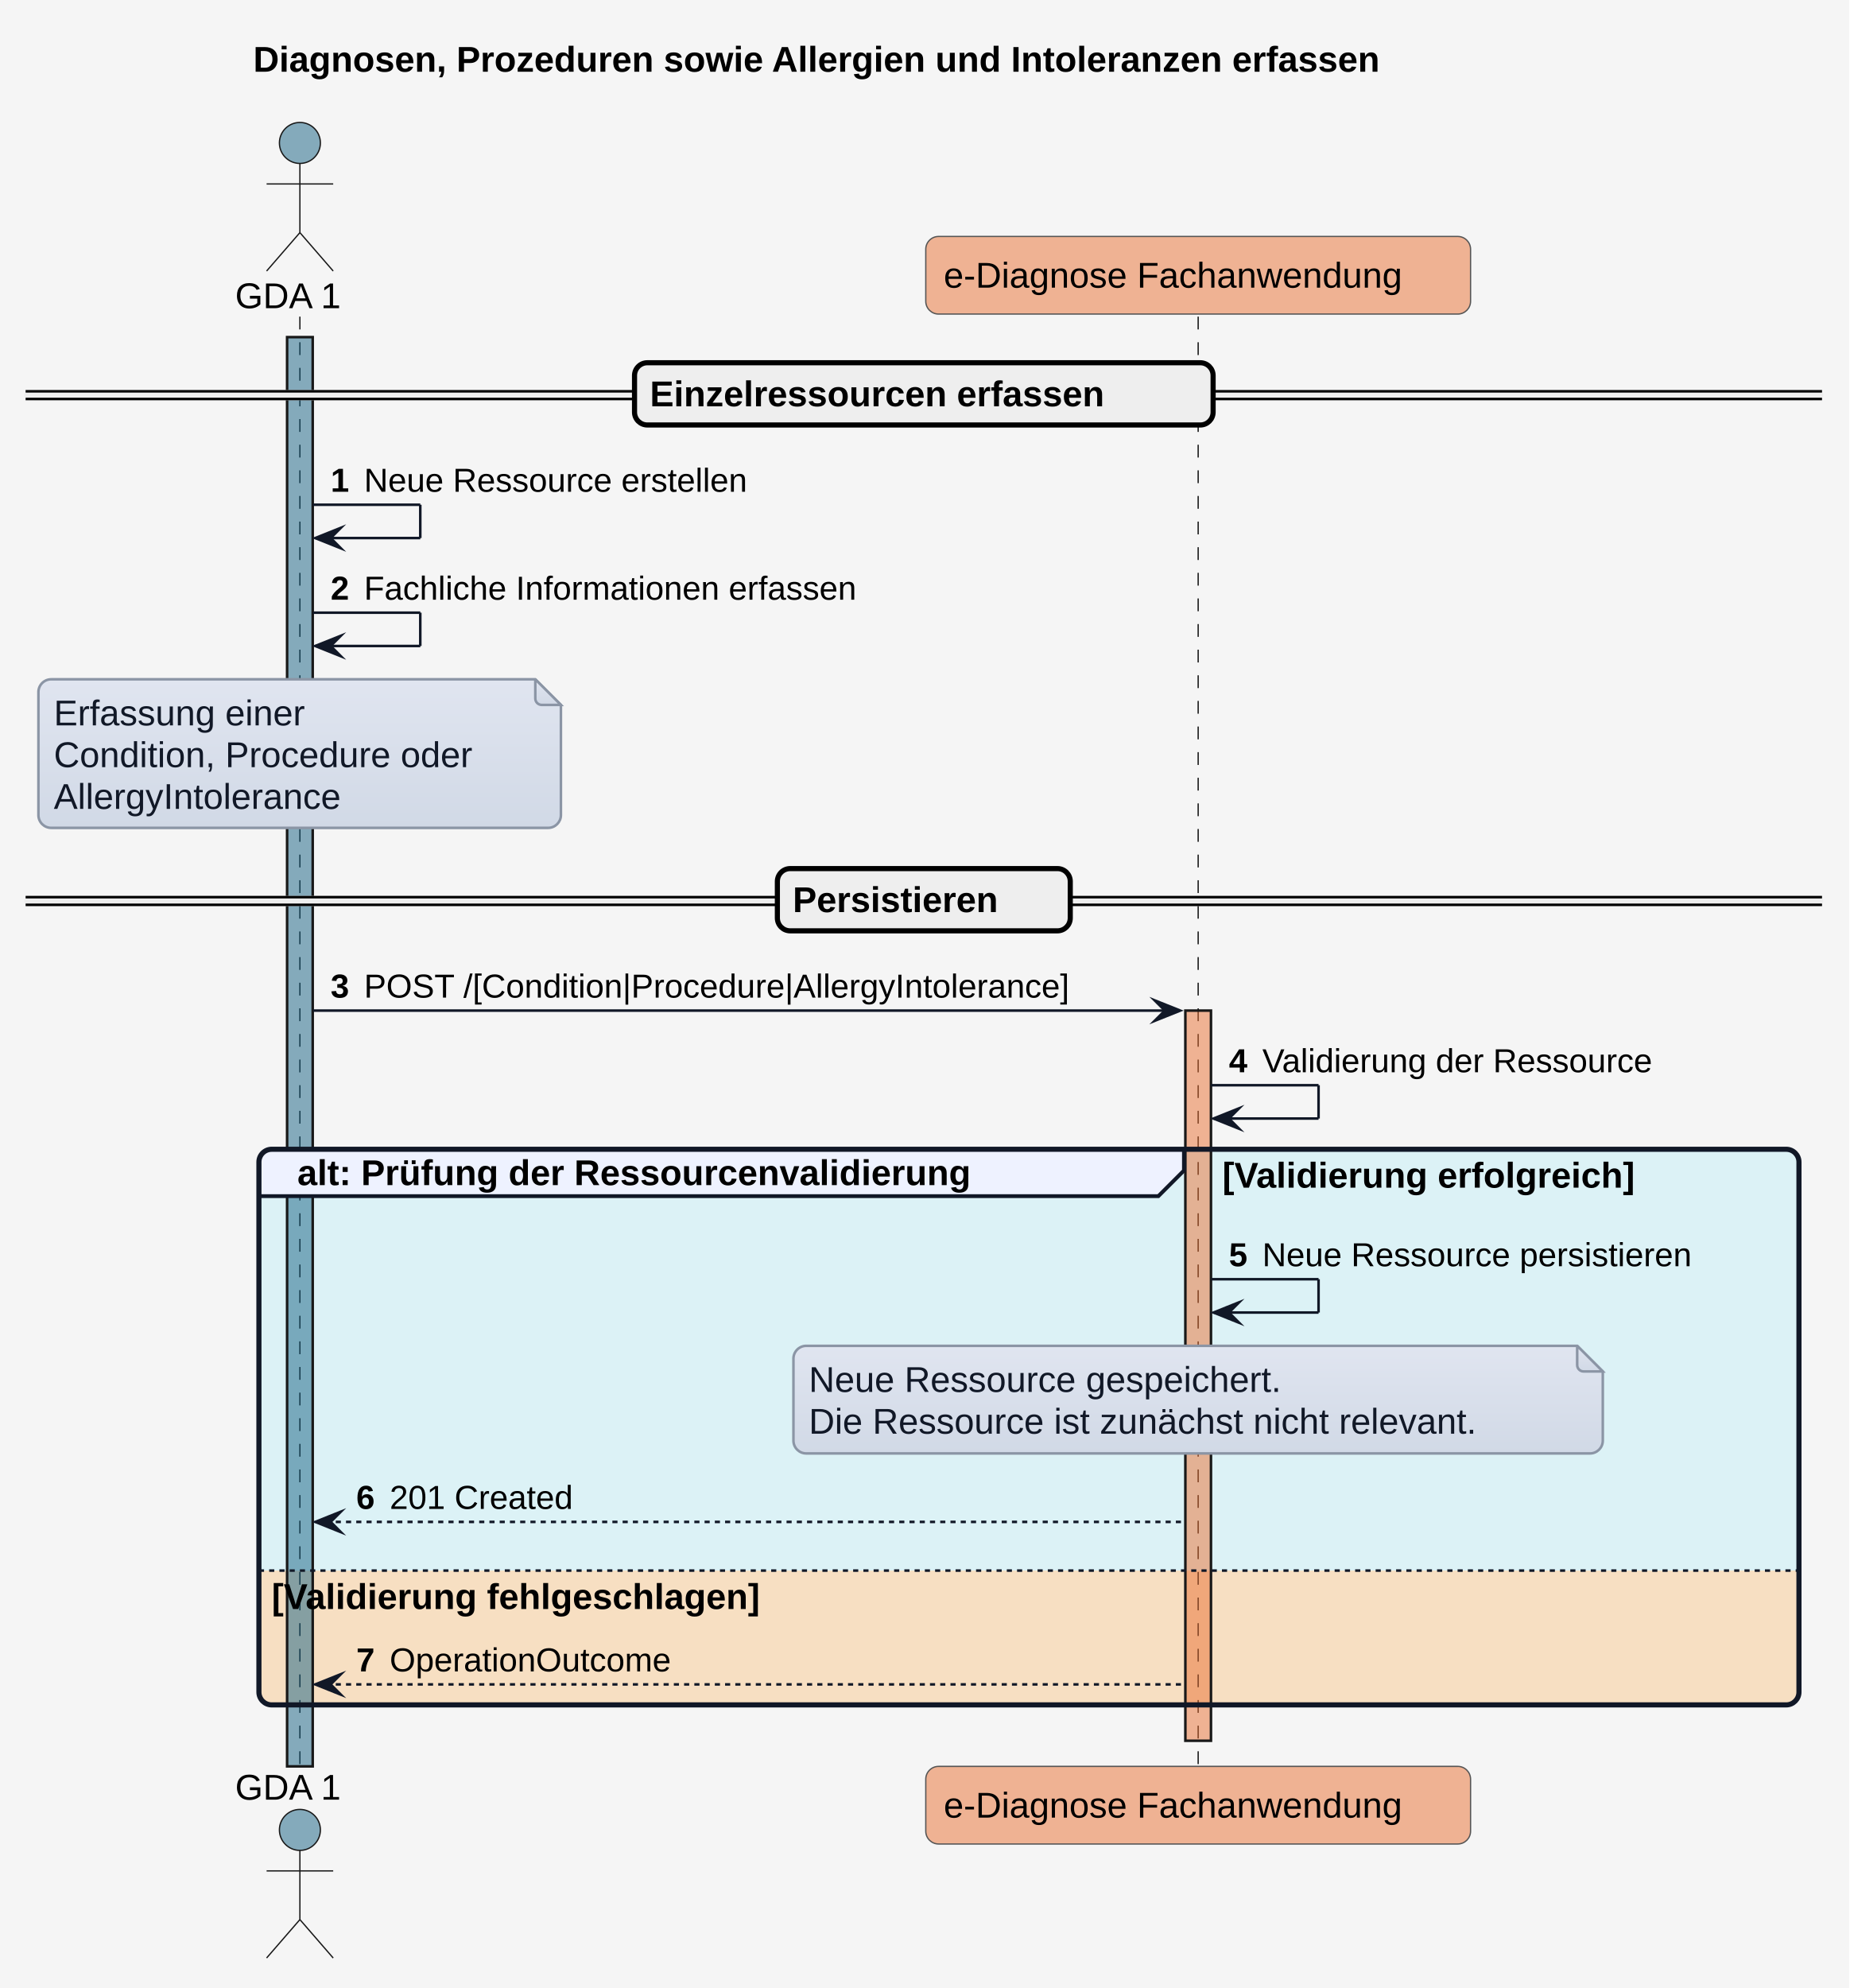
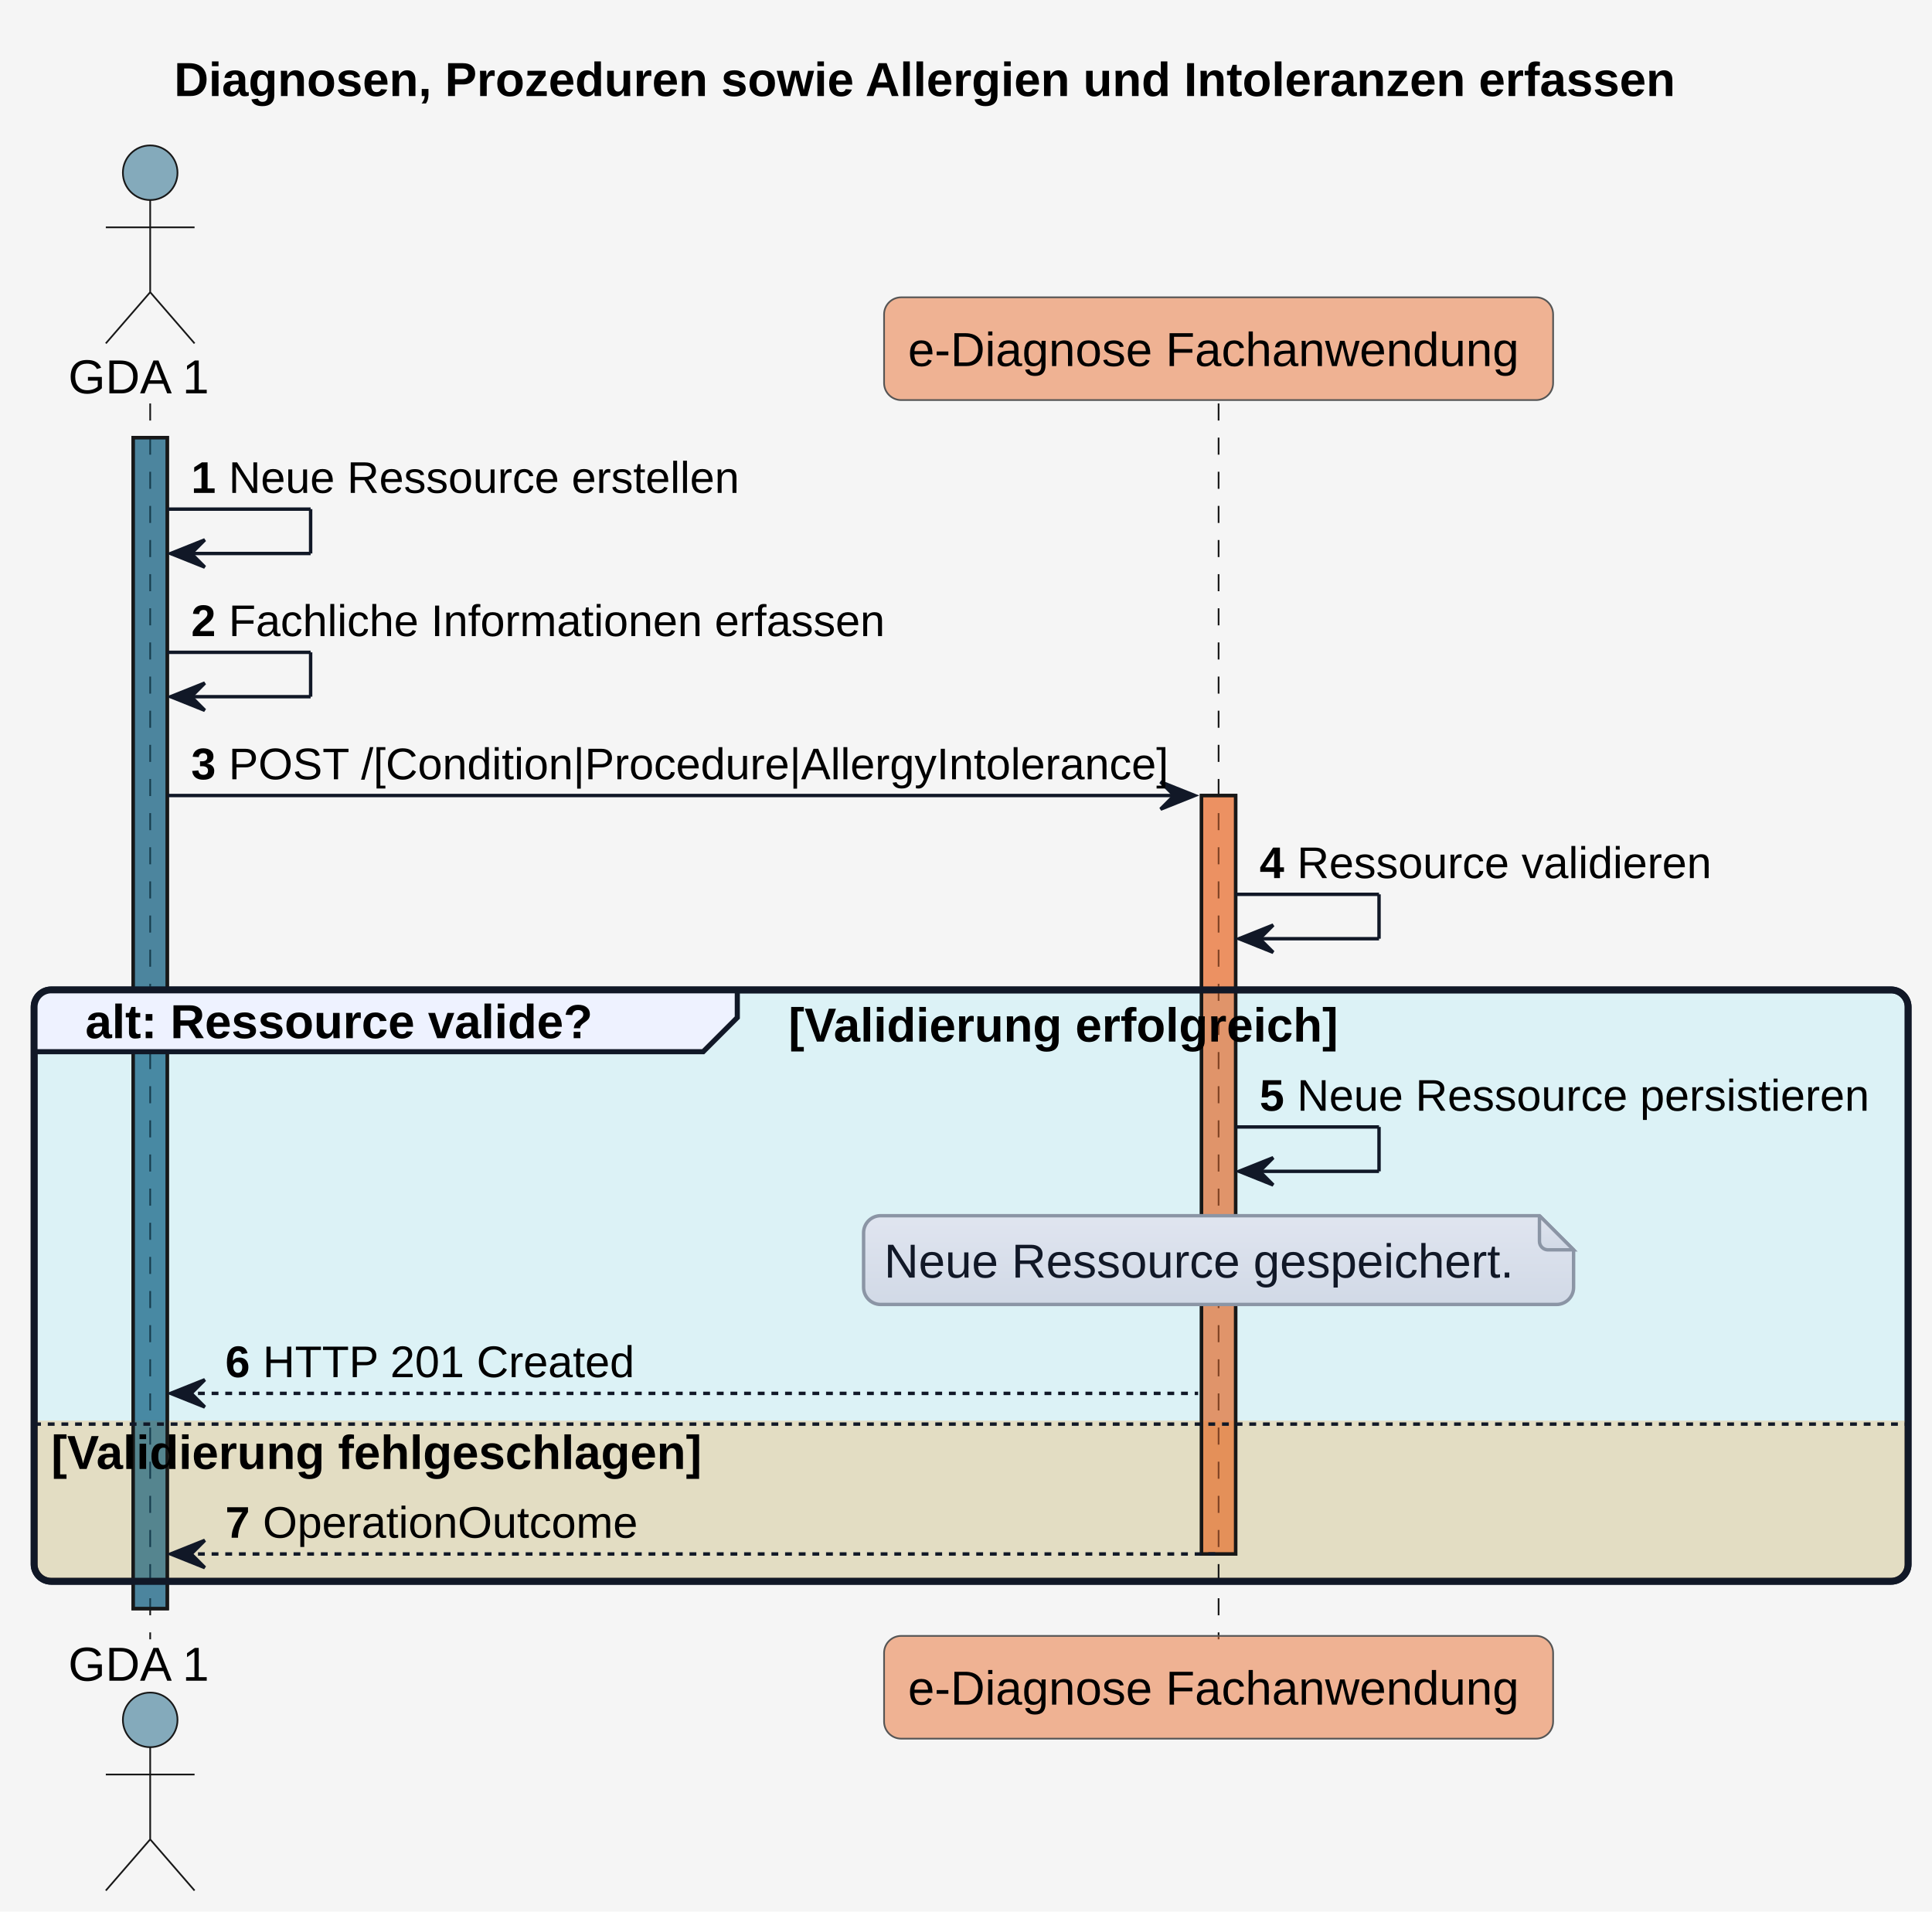
- <svg xmlns="http://www.w3.org/2000/svg" version="1.1" data-diagram-type="SEQUENCE" style="width:722px;height:776px;background:#F5F5F5;" width="722px" height="776px" viewBox="0 0 722 776" zoomAndPan="magnify" preserveAspectRatio="none" contentStyleType="text/css">
+ <svg xmlns="http://www.w3.org/2000/svg" contentStyleType="text/css" height="560px" preserveAspectRatio="none" style="width:566px;height:560px;background:#F5F5F5;" version="1.1" viewBox="0 0 566 560" width="566px" zoomAndPan="magnify">
  <defs>
-     <linearGradient x1="50%" y1="0%" x2="50%" y2="100%" id="gnr4scn6faixz0">
-       <stop stop-color="#E0E5F0" offset="0%" />
-       <stop stop-color="#D1D9E6" offset="100%" />
+     <linearGradient id="g1k8olanjizxtb0" x1="50%" x2="50%" y1="0%" y2="100%">
+       <stop offset="0%" stop-color="#E0E5F0" />
+       <stop offset="100%" stop-color="#D1D9E6" />
    </linearGradient>
  </defs>
-   <g font-family="sans-serif" lengthAdjust="spacing">
-     <rect x="0" y="0" width="722" height="776" fill="#F5F5F5" style="stroke:none;" />
-     <g class="title" data-source-line="1">
-       <text x="98.87" y="27.995" fill="#000" font-size="14" textLength="522.635" font-weight="700" font-family="'Arial'">Diagnosen, Prozeduren sowie Allergien und Intoleranzen erfassen</text>
-     </g>
-     <path d="M106.091,448.609 L697.375,448.609 A5,5 0 0 1 702.375,453.609 L702.375,613.063 L101.091,613.063 L101.091,453.609 A5,5 0 0 1 106.091,448.609" fill="#50E6FF" fill-opacity="0.145" />
-     <path d="M101.091,613.063 L702.375,613.063 L702.375,660.492 A5,5 0 0 1 697.375,665.492 L106.091,665.492 A5,5 0 0 1 101.091,660.492 L101.091,613.063" fill="#FF8C00" fill-opacity="0.208" />
-     <g>
-       <rect x="113.591" y="123.594" width="8" height="565.898" fill="#000" fill-opacity="0" />
-       <line x1="117.091" y1="123.594" x2="117.091" y2="689.492" style="stroke:#181818;stroke-width:0.5;stroke-dasharray:5,5;" />
-     </g>
-     <g>
-       <rect x="112.091" y="131.594" width="10" height="557.898" fill="#156082" fill-opacity="0.502" style="stroke:#181818;stroke-width:1;" />
-     </g>
-     <g>
-       <rect x="464.304" y="123.594" width="8" height="565.898" fill="#000" fill-opacity="0" />
-       <line x1="467.804" y1="123.594" x2="467.804" y2="689.492" style="stroke:#181818;stroke-width:0.5;stroke-dasharray:5,5;" />
-     </g>
-     <g>
-       <rect x="462.804" y="394.477" width="10" height="285.016" fill="#E97132" fill-opacity="0.502" style="stroke:#181818;stroke-width:1;" />
-     </g>
-     <text x="91.81" y="120.292" fill="#000" font-size="14" textLength="44.563" font-family="'Arial'">GDA 1</text>
-     <ellipse cx="117.091" cy="55.797" rx="8" ry="8" fill="#156082" fill-opacity="0.502" style="stroke:#181818;stroke-width:0.5;" />
-     <path d="M117.091,63.797 L117.091,90.797 M104.091,71.797 L130.091,71.797 M117.091,90.797 L104.091,105.797 M117.091,90.797 L130.091,105.797" style="stroke:#181818;stroke-width:0.5;" fill="none" />
-     <rect x="361.451" y="92.297" width="212.707" height="30.297" fill="#E97132" fill-opacity="0.502" style="stroke:#555;stroke-width:0.5;" rx="5" ry="5" />
-     <text x="368.451" y="112.292" fill="#000" font-size="14" textLength="198.707" font-family="'Arial'">e-Diagnose Fachanwendung</text>
-     <text x="91.81" y="702.487" fill="#000" font-size="14" textLength="44.563" font-family="'Arial'">GDA 1</text>
-     <ellipse cx="117.091" cy="714.289" rx="8" ry="8" fill="#156082" fill-opacity="0.502" style="stroke:#181818;stroke-width:0.5;" />
-     <path d="M117.091,722.289 L117.091,749.289 M104.091,730.289 L130.091,730.289 M117.091,749.289 L104.091,764.289 M117.091,749.289 L130.091,764.289" style="stroke:#181818;stroke-width:0.5;" fill="none" />
-     <rect x="361.451" y="689.492" width="212.707" height="30.297" fill="#E97132" fill-opacity="0.502" style="stroke:#555;stroke-width:0.5;" rx="5" ry="5" />
-     <text x="368.451" y="709.487" fill="#000" font-size="14" textLength="198.707" font-family="'Arial'">e-Diagnose Fachanwendung</text>
-     <rect x="10" y="152.742" width="701.375" height="3" fill="#EEE" style="stroke:#EEE;stroke-width:1;" rx="5" ry="5" />
-     <line x1="10" y1="152.742" x2="711.375" y2="152.742" style="stroke:#000;stroke-width:1;" />
-     <line x1="10" y1="155.742" x2="711.375" y2="155.742" style="stroke:#000;stroke-width:1;" />
-     <rect x="247.738" y="141.594" width="225.9" height="24.297" fill="#EEE" style="stroke:#000;stroke-width:2;" rx="5" ry="5" />
-     <text x="253.738" y="158.589" fill="#000" font-size="14" textLength="207.026" font-weight="700" font-family="'Arial'">Einzelressourcen erfassen</text>
-     <line x1="122.091" y1="197.023" x2="164.091" y2="197.023" style="stroke:#111827;stroke-width:1;" />
-     <line x1="164.091" y1="197.023" x2="164.091" y2="210.023" style="stroke:#111827;stroke-width:1;" />
-     <line x1="123.091" y1="210.023" x2="164.091" y2="210.023" style="stroke:#111827;stroke-width:1;" />
-     <polygon points="133.091,206.023,123.091,210.023,133.091,214.023,129.091,210.023" fill="#111827" style="stroke:#111827;stroke-width:1;stroke-linejoin:miter;stroke-miterlimit:10;" />
-     <text x="129.091" y="191.958" fill="#000" font-size="13" font-weight="700" font-family="'Arial'">1</text>
-     <text x="142.137" y="191.958" fill="#000" font-size="13" textLength="166.156" font-family="'Arial'">Neue Ressource erstellen</text>
-     <line x1="122.091" y1="239.156" x2="164.091" y2="239.156" style="stroke:#111827;stroke-width:1;" />
-     <line x1="164.091" y1="239.156" x2="164.091" y2="252.156" style="stroke:#111827;stroke-width:1;" />
-     <line x1="123.091" y1="252.156" x2="164.091" y2="252.156" style="stroke:#111827;stroke-width:1;" />
-     <polygon points="133.091,248.156,123.091,252.156,133.091,256.156,129.091,252.156" fill="#111827" style="stroke:#111827;stroke-width:1;stroke-linejoin:miter;stroke-miterlimit:10;" />
-     <text x="129.091" y="234.09" fill="#000" font-size="13" font-weight="700" font-family="'Arial'">2</text>
-     <text x="142.137" y="234.09" fill="#000" font-size="13" textLength="217.09" font-family="'Arial'">Fachliche Informationen erfassen</text>
-     <path d="M15,270.156 L15,318.156 A5,5 0 0 0 20,323.156 L214,323.156 A5,5 0 0 0 219,318.156 L219,275.156 L209,265.156 L20,265.156 A5,5 0 0 0 15,270.156" style="stroke:#8B95A5;stroke-width:1;" fill="url(#gnr4scn6faixz0)" />
-     <path d="M209,265.156 L209,272.656 A2.5,2.5 0 0 0 211.5,275.156 L219,275.156 L209,265.156" style="stroke:#8B95A5;stroke-width:1;" fill="url(#gnr4scn6faixz0)" />
-     <text x="21" y="283.151" fill="#111827" font-size="14" textLength="109.525" font-family="'Arial'">Erfassung einer</text>
-     <text x="21" y="299.448" fill="#111827" font-size="14" textLength="183.183" font-family="'Arial'">Condition, Procedure oder</text>
-     <text x="21" y="315.745" fill="#111827" font-size="14" textLength="127.976" font-family="'Arial'">AllergyIntolerance</text>
-     <rect x="10" y="350.195" width="701.375" height="3" fill="#EEE" style="stroke:#EEE;stroke-width:1;" rx="5" ry="5" />
-     <line x1="10" y1="350.195" x2="711.375" y2="350.195" style="stroke:#000;stroke-width:1;" />
-     <line x1="10" y1="353.195" x2="711.375" y2="353.195" style="stroke:#000;stroke-width:1;" />
-     <rect x="303.512" y="339.047" width="114.352" height="24.297" fill="#EEE" style="stroke:#000;stroke-width:2;" rx="5" ry="5" />
-     <text x="309.512" y="356.042" fill="#000" font-size="14" textLength="95.478" font-weight="700" font-family="'Arial'">Persistieren</text>
-     <polygon points="450.804,390.477,460.804,394.477,450.804,398.477,454.804,394.477" fill="#111827" style="stroke:#111827;stroke-width:1;stroke-linejoin:miter;stroke-miterlimit:10;" />
-     <line x1="122.091" y1="394.477" x2="456.804" y2="394.477" style="stroke:#111827;stroke-width:1;" />
-     <text x="129.091" y="389.411" fill="#000" font-size="13" font-weight="700" font-family="'Arial'">3</text>
-     <text x="142.137" y="389.411" fill="#000" font-size="13" textLength="308.667" font-family="'Arial'">POST /[Condition|Procedure|AllergyIntolerance]</text>
-     <line x1="472.804" y1="423.609" x2="514.804" y2="423.609" style="stroke:#111827;stroke-width:1;" />
-     <line x1="514.804" y1="423.609" x2="514.804" y2="436.609" style="stroke:#111827;stroke-width:1;" />
-     <line x1="473.804" y1="436.609" x2="514.804" y2="436.609" style="stroke:#111827;stroke-width:1;" />
-     <polygon points="483.804,432.609,473.804,436.609,483.804,440.609,479.804,436.609" fill="#111827" style="stroke:#111827;stroke-width:1;stroke-linejoin:miter;stroke-miterlimit:10;" />
-     <text x="479.804" y="418.543" fill="#000" font-size="13" font-weight="700" font-family="'Arial'">4</text>
-     <text x="492.85" y="418.543" fill="#000" font-size="13" textLength="171.139" font-family="'Arial'">Validierung der Ressource</text>
-     <path d="M106.091,448.609 L462.26,448.609 L462.26,456.906 L452.26,466.906 L101.091,466.906 L101.091,453.609 A5,5 0 0 1 106.091,448.609" style="stroke:#111827;stroke-width:1.5;" fill="#EEF2FF" />
-     <rect x="101.091" y="448.609" width="601.284" height="216.883" fill="none" style="stroke:#111827;stroke-width:2;" rx="5" ry="5" />
-     <text x="116.091" y="462.604" fill="#000" font-size="14" textLength="311.295" font-weight="700" font-family="'Arial'">alt: Prüfung der Ressourcenvalidierung</text>
-     <text x="477.26" y="463.604" fill="#000" font-size="14" textLength="195.118" font-weight="700" font-family="'Arial'">[Validierung erfolgreich]</text>
-     <line x1="101.091" y1="613.063" x2="702.375" y2="613.063" style="stroke:#111827;stroke-width:1;stroke-dasharray:2,2;" />
-     <text x="106.091" y="628.058" fill="#000" font-size="14" textLength="228.922" font-weight="700" font-family="'Arial'">[Validierung fehlgeschlagen]</text>
-     <line x1="472.804" y1="499.336" x2="514.804" y2="499.336" style="stroke:#111827;stroke-width:1;" />
-     <line x1="514.804" y1="499.336" x2="514.804" y2="512.336" style="stroke:#111827;stroke-width:1;" />
-     <line x1="473.804" y1="512.336" x2="514.804" y2="512.336" style="stroke:#111827;stroke-width:1;" />
-     <polygon points="483.804,508.336,473.804,512.336,483.804,516.336,479.804,512.336" fill="#111827" style="stroke:#111827;stroke-width:1;stroke-linejoin:miter;stroke-miterlimit:10;" />
-     <text x="479.804" y="494.27" fill="#000" font-size="13" font-weight="700" font-family="'Arial'">5</text>
-     <text x="492.85" y="494.27" fill="#000" font-size="13" textLength="186.526" font-family="'Arial'">Neue Ressource persistieren</text>
-     <path d="M309.785,530.336 L309.785,562.336 A5,5 0 0 0 314.785,567.336 L620.785,567.336 A5,5 0 0 0 625.785,562.336 L625.785,535.336 L615.785,525.336 L314.785,525.336 A5,5 0 0 0 309.785,530.336" style="stroke:#8B95A5;stroke-width:1;" fill="url(#gnr4scn6faixz0)" />
-     <path d="M615.785,525.336 L615.785,532.836 A2.5,2.5 0 0 0 618.285,535.336 L625.785,535.336 L615.785,525.336" style="stroke:#8B95A5;stroke-width:1;" fill="url(#gnr4scn6faixz0)" />
-     <text x="315.785" y="543.331" fill="#111827" font-size="14" textLength="204.969" font-family="'Arial'">Neue Ressource gespeichert.</text>
-     <text x="315.785" y="559.628" fill="#111827" font-size="14" textLength="295.039" font-family="'Arial'">Die Ressource ist zunächst nicht relevant.</text>
-     <polygon points="133.091,590.063,123.091,594.063,133.091,598.063,129.091,594.063" fill="#111827" style="stroke:#111827;stroke-width:1;stroke-linejoin:miter;stroke-miterlimit:10;" />
-     <line x1="127.091" y1="594.063" x2="461.804" y2="594.063" style="stroke:#111827;stroke-width:1;stroke-dasharray:2,2;" />
-     <text x="139.091" y="588.997" fill="#000" font-size="13" font-weight="700" font-family="'Arial'">6</text>
-     <text x="152.137" y="588.997" fill="#000" font-size="13" textLength="80.679" font-family="'Arial'">201 Created</text>
-     <polygon points="133.091,653.492,123.091,657.492,133.091,661.492,129.091,657.492" fill="#111827" style="stroke:#111827;stroke-width:1;stroke-linejoin:miter;stroke-miterlimit:10;" />
-     <line x1="127.091" y1="657.492" x2="461.804" y2="657.492" style="stroke:#111827;stroke-width:1;stroke-dasharray:2,2;" />
-     <text x="139.091" y="652.426" fill="#000" font-size="13" font-weight="700" font-family="'Arial'">7</text>
-     <text x="152.137" y="652.426" fill="#000" font-size="13" textLength="124.027" font-family="'Arial'">OperationOutcome</text>
+   <g>
+     <rect fill="#F5F5F5" height="560" style="stroke:none;stroke-width:1.0;" width="566" x="0" y="0" />
+     <text fill="#000000" font-family="Arial" font-size="14" font-weight="bold" lengthAdjust="spacing" textLength="466" x="51" y="28.132">Diagnosen, Prozeduren sowie Allergien und Intoleranzen erfassen</text>
+     <rect fill="#156082" fill-opacity="0.502" height="343.036" style="stroke:#181818;stroke-width:1.0;" width="10" x="39" y="128.197" />
+     <rect fill="#E97132" fill-opacity="0.502" height="222.19" style="stroke:#181818;stroke-width:1.0;" width="10" x="352" y="233.043" />
+     <rect fill="#50E6FF" fill-opacity="0.145" height="173.241" rx="5" ry="5" style="stroke:#111827;stroke-width:2.0;" width="549" x="10" y="289.992" />
+     <path d="M10,416.185 L559,416.185 L559,458.233 A5,5 0 0 1 554,463.233 L15,463.233 A5,5 0 0 1 10,458.233 L10,416.185 " fill="#FF8C00" fill-opacity="0.208" style="stroke:none;stroke-width:1.0;" />
+     <line style="stroke:#181818;stroke-width:0.5;stroke-dasharray:5.0,5.0;" x1="44" x2="44" y1="118.197" y2="480.233" />
+     <line style="stroke:#181818;stroke-width:0.5;stroke-dasharray:5.0,5.0;" x1="357" x2="357" y1="118.197" y2="480.233" />
+     <text fill="#000000" font-family="Arial" font-size="14" lengthAdjust="spacing" textLength="42" x="20" y="115.231">GDA 1</text>
+     <ellipse cx="44" cy="50.599" fill="#156082" fill-opacity="0.502" rx="8" ry="8" style="stroke:#181818;stroke-width:0.5;" />
+     <path d="M44,58.599 L44,85.599 M31,66.599 L57,66.599 M44,85.599 L31,100.599 M44,85.599 L57,100.599 " fill="none" style="stroke:#181818;stroke-width:0.5;" />
+     <text fill="#000000" font-family="Arial" font-size="14" lengthAdjust="spacing" textLength="42" x="20" y="492.365">GDA 1</text>
+     <ellipse cx="44" cy="503.832" fill="#156082" fill-opacity="0.502" rx="8" ry="8" style="stroke:#181818;stroke-width:0.5;" />
+     <path d="M44,511.832 L44,538.832 M31,519.832 L57,519.832 M44,538.832 L31,553.832 M44,538.832 L57,553.832 " fill="none" style="stroke:#181818;stroke-width:0.5;" />
+     <rect fill="#E97132" fill-opacity="0.502" height="30.099" rx="5" ry="5" style="stroke:#555555;stroke-width:0.5;" width="196" x="259" y="87.099" />
+     <text fill="#000000" font-family="Arial" font-size="14" lengthAdjust="spacing" textLength="182" x="266" y="107.231">e-Diagnose Fachanwendung</text>
+     <rect fill="#E97132" fill-opacity="0.502" height="30.099" rx="5" ry="5" style="stroke:#555555;stroke-width:0.5;" width="196" x="259" y="479.233" />
+     <text fill="#000000" font-family="Arial" font-size="14" lengthAdjust="spacing" textLength="182" x="266" y="499.365">e-Diagnose Fachanwendung</text>
+     <rect fill="#156082" fill-opacity="0.502" height="343.036" style="stroke:#181818;stroke-width:1.0;" width="10" x="39" y="128.197" />
+     <rect fill="#E97132" fill-opacity="0.502" height="222.19" style="stroke:#181818;stroke-width:1.0;" width="10" x="352" y="233.043" />
+     <line style="stroke:#111827;stroke-width:1.0;" x1="49" x2="91" y1="149.146" y2="149.146" />
+     <line style="stroke:#111827;stroke-width:1.0;" x1="91" x2="91" y1="149.146" y2="162.146" />
+     <line style="stroke:#111827;stroke-width:1.0;" x1="50" x2="91" y1="162.146" y2="162.146" />
+     <polygon fill="#111827" points="60,158.146,50,162.146,60,166.146,56,162.146" style="stroke:#111827;stroke-width:1.0;" />
+     <text fill="#000000" font-family="Arial" font-size="13" font-weight="bold" lengthAdjust="spacing" textLength="7" x="56" y="144.391">1</text>
+     <text fill="#000000" font-family="Arial" font-size="13" lengthAdjust="spacing" textLength="149" x="67" y="144.391">Neue Ressource erstellen</text>
+     <line style="stroke:#111827;stroke-width:1.0;" x1="49" x2="91" y1="191.095" y2="191.095" />
+     <line style="stroke:#111827;stroke-width:1.0;" x1="91" x2="91" y1="191.095" y2="204.095" />
+     <line style="stroke:#111827;stroke-width:1.0;" x1="50" x2="91" y1="204.095" y2="204.095" />
+     <polygon fill="#111827" points="60,200.095,50,204.095,60,208.095,56,204.095" style="stroke:#111827;stroke-width:1.0;" />
+     <text fill="#000000" font-family="Arial" font-size="13" font-weight="bold" lengthAdjust="spacing" textLength="7" x="56" y="186.34">2</text>
+     <text fill="#000000" font-family="Arial" font-size="13" lengthAdjust="spacing" textLength="190" x="67" y="186.34">Fachliche Informationen erfassen</text>
+     <polygon fill="#111827" points="340,229.043,350,233.043,340,237.043,344,233.043" style="stroke:#111827;stroke-width:1.0;" />
+     <line style="stroke:#111827;stroke-width:1.0;" x1="49" x2="346" y1="233.043" y2="233.043" />
+     <text fill="#000000" font-family="Arial" font-size="13" font-weight="bold" lengthAdjust="spacing" textLength="7" x="56" y="228.289">3</text>
+     <text fill="#000000" font-family="Arial" font-size="13" lengthAdjust="spacing" textLength="273" x="67" y="228.289">POST /[Condition|Procedure|AllergyIntolerance]</text>
+     <line style="stroke:#111827;stroke-width:1.0;" x1="362" x2="404" y1="261.992" y2="261.992" />
+     <line style="stroke:#111827;stroke-width:1.0;" x1="404" x2="404" y1="261.992" y2="274.992" />
+     <line style="stroke:#111827;stroke-width:1.0;" x1="363" x2="404" y1="274.992" y2="274.992" />
+     <polygon fill="#111827" points="373,270.992,363,274.992,373,278.992,369,274.992" style="stroke:#111827;stroke-width:1.0;" />
+     <text fill="#000000" font-family="Arial" font-size="13" font-weight="bold" lengthAdjust="spacing" textLength="7" x="369" y="257.237">4</text>
+     <text fill="#000000" font-family="Arial" font-size="13" lengthAdjust="spacing" textLength="119" x="380" y="257.237">Ressource validieren</text>
+     <path d="M15,289.992 L216,289.992 L216,298.091 L206,308.091 L10,308.091 L10,294.992 A5,5 0 0 1 15,289.992 " fill="#EEF2FF" style="stroke:#111827;stroke-width:1.5;" />
+     <rect fill="none" height="173.241" rx="5" ry="5" style="stroke:#111827;stroke-width:2.0;" width="549" x="10" y="289.992" />
+     <text fill="#000000" font-family="Arial" font-size="14" font-weight="bold" lengthAdjust="spacing" textLength="157" x="25" y="304.124">alt: Ressource valide?</text>
+     <text fill="#000000" font-family="Arial" font-size="14" font-weight="bold" lengthAdjust="spacing" textLength="172" x="231" y="305.124">[Validierung erfolgreich]</text>
+     <line style="stroke:#111827;stroke-width:1.0;" x1="362" x2="404" y1="330.138" y2="330.138" />
+     <line style="stroke:#111827;stroke-width:1.0;" x1="404" x2="404" y1="330.138" y2="343.138" />
+     <line style="stroke:#111827;stroke-width:1.0;" x1="363" x2="404" y1="343.138" y2="343.138" />
+     <polygon fill="#111827" points="373,339.138,363,343.138,373,347.138,369,343.138" style="stroke:#111827;stroke-width:1.0;" />
+     <text fill="#000000" font-family="Arial" font-size="13" font-weight="bold" lengthAdjust="spacing" textLength="7" x="369" y="325.383">5</text>
+     <text fill="#000000" font-family="Arial" font-size="13" lengthAdjust="spacing" textLength="167" x="380" y="325.383">Neue Ressource persistieren</text>
+     <path d="M253,361.138 L253,377.138 A5,5 0 0 0 258,382.138 L456,382.138 A5,5 0 0 0 461,377.138 L461,366.138 L451,356.138 L258,356.138 A5,5 0 0 0 253,361.138 " fill="url(#g1k8olanjizxtb0)" style="stroke:#8B95A5;stroke-width:1.0;" />
+     <path d="M451,356.138 L451,363.638 A2.5,2.5 0 0 0 453.5,366.138 L461,366.138 L451,356.138 " fill="url(#g1k8olanjizxtb0)" style="stroke:#8B95A5;stroke-width:1.0;" />
+     <text fill="#111827" font-family="Arial" font-size="14" lengthAdjust="spacing" textLength="187" x="259" y="374.27">Neue Ressource gespeichert.</text>
+     <polygon fill="#111827" points="60,404.185,50,408.185,60,412.185,56,408.185" style="stroke:#111827;stroke-width:1.0;" />
+     <line style="stroke:#111827;stroke-width:1.0;stroke-dasharray:2.0,2.0;" x1="54" x2="351" y1="408.185" y2="408.185" />
+     <text fill="#000000" font-family="Arial" font-size="13" font-weight="bold" lengthAdjust="spacing" textLength="7" x="66" y="403.431">6</text>
+     <text fill="#000000" font-family="Arial" font-size="13" lengthAdjust="spacing" textLength="106" x="77" y="403.431">HTTP 201 Created</text>
+     <line style="stroke:#111827;stroke-width:1.0;stroke-dasharray:2.0,2.0;" x1="10" x2="559" y1="417.185" y2="417.185" />
+     <text fill="#000000" font-family="Arial" font-size="14" font-weight="bold" lengthAdjust="spacing" textLength="203" x="15" y="430.317">[Validierung fehlgeschlagen]</text>
+     <polygon fill="#111827" points="60,451.233,50,455.233,60,459.233,56,455.233" style="stroke:#111827;stroke-width:1.0;" />
+     <line style="stroke:#111827;stroke-width:1.0;stroke-dasharray:2.0,2.0;" x1="54" x2="356" y1="455.233" y2="455.233" />
+     <text fill="#000000" font-family="Arial" font-size="13" font-weight="bold" lengthAdjust="spacing" textLength="7" x="66" y="450.478">7</text>
+     <text fill="#000000" font-family="Arial" font-size="13" lengthAdjust="spacing" textLength="109" x="77" y="450.478">OperationOutcome</text>
  </g>
</svg>
